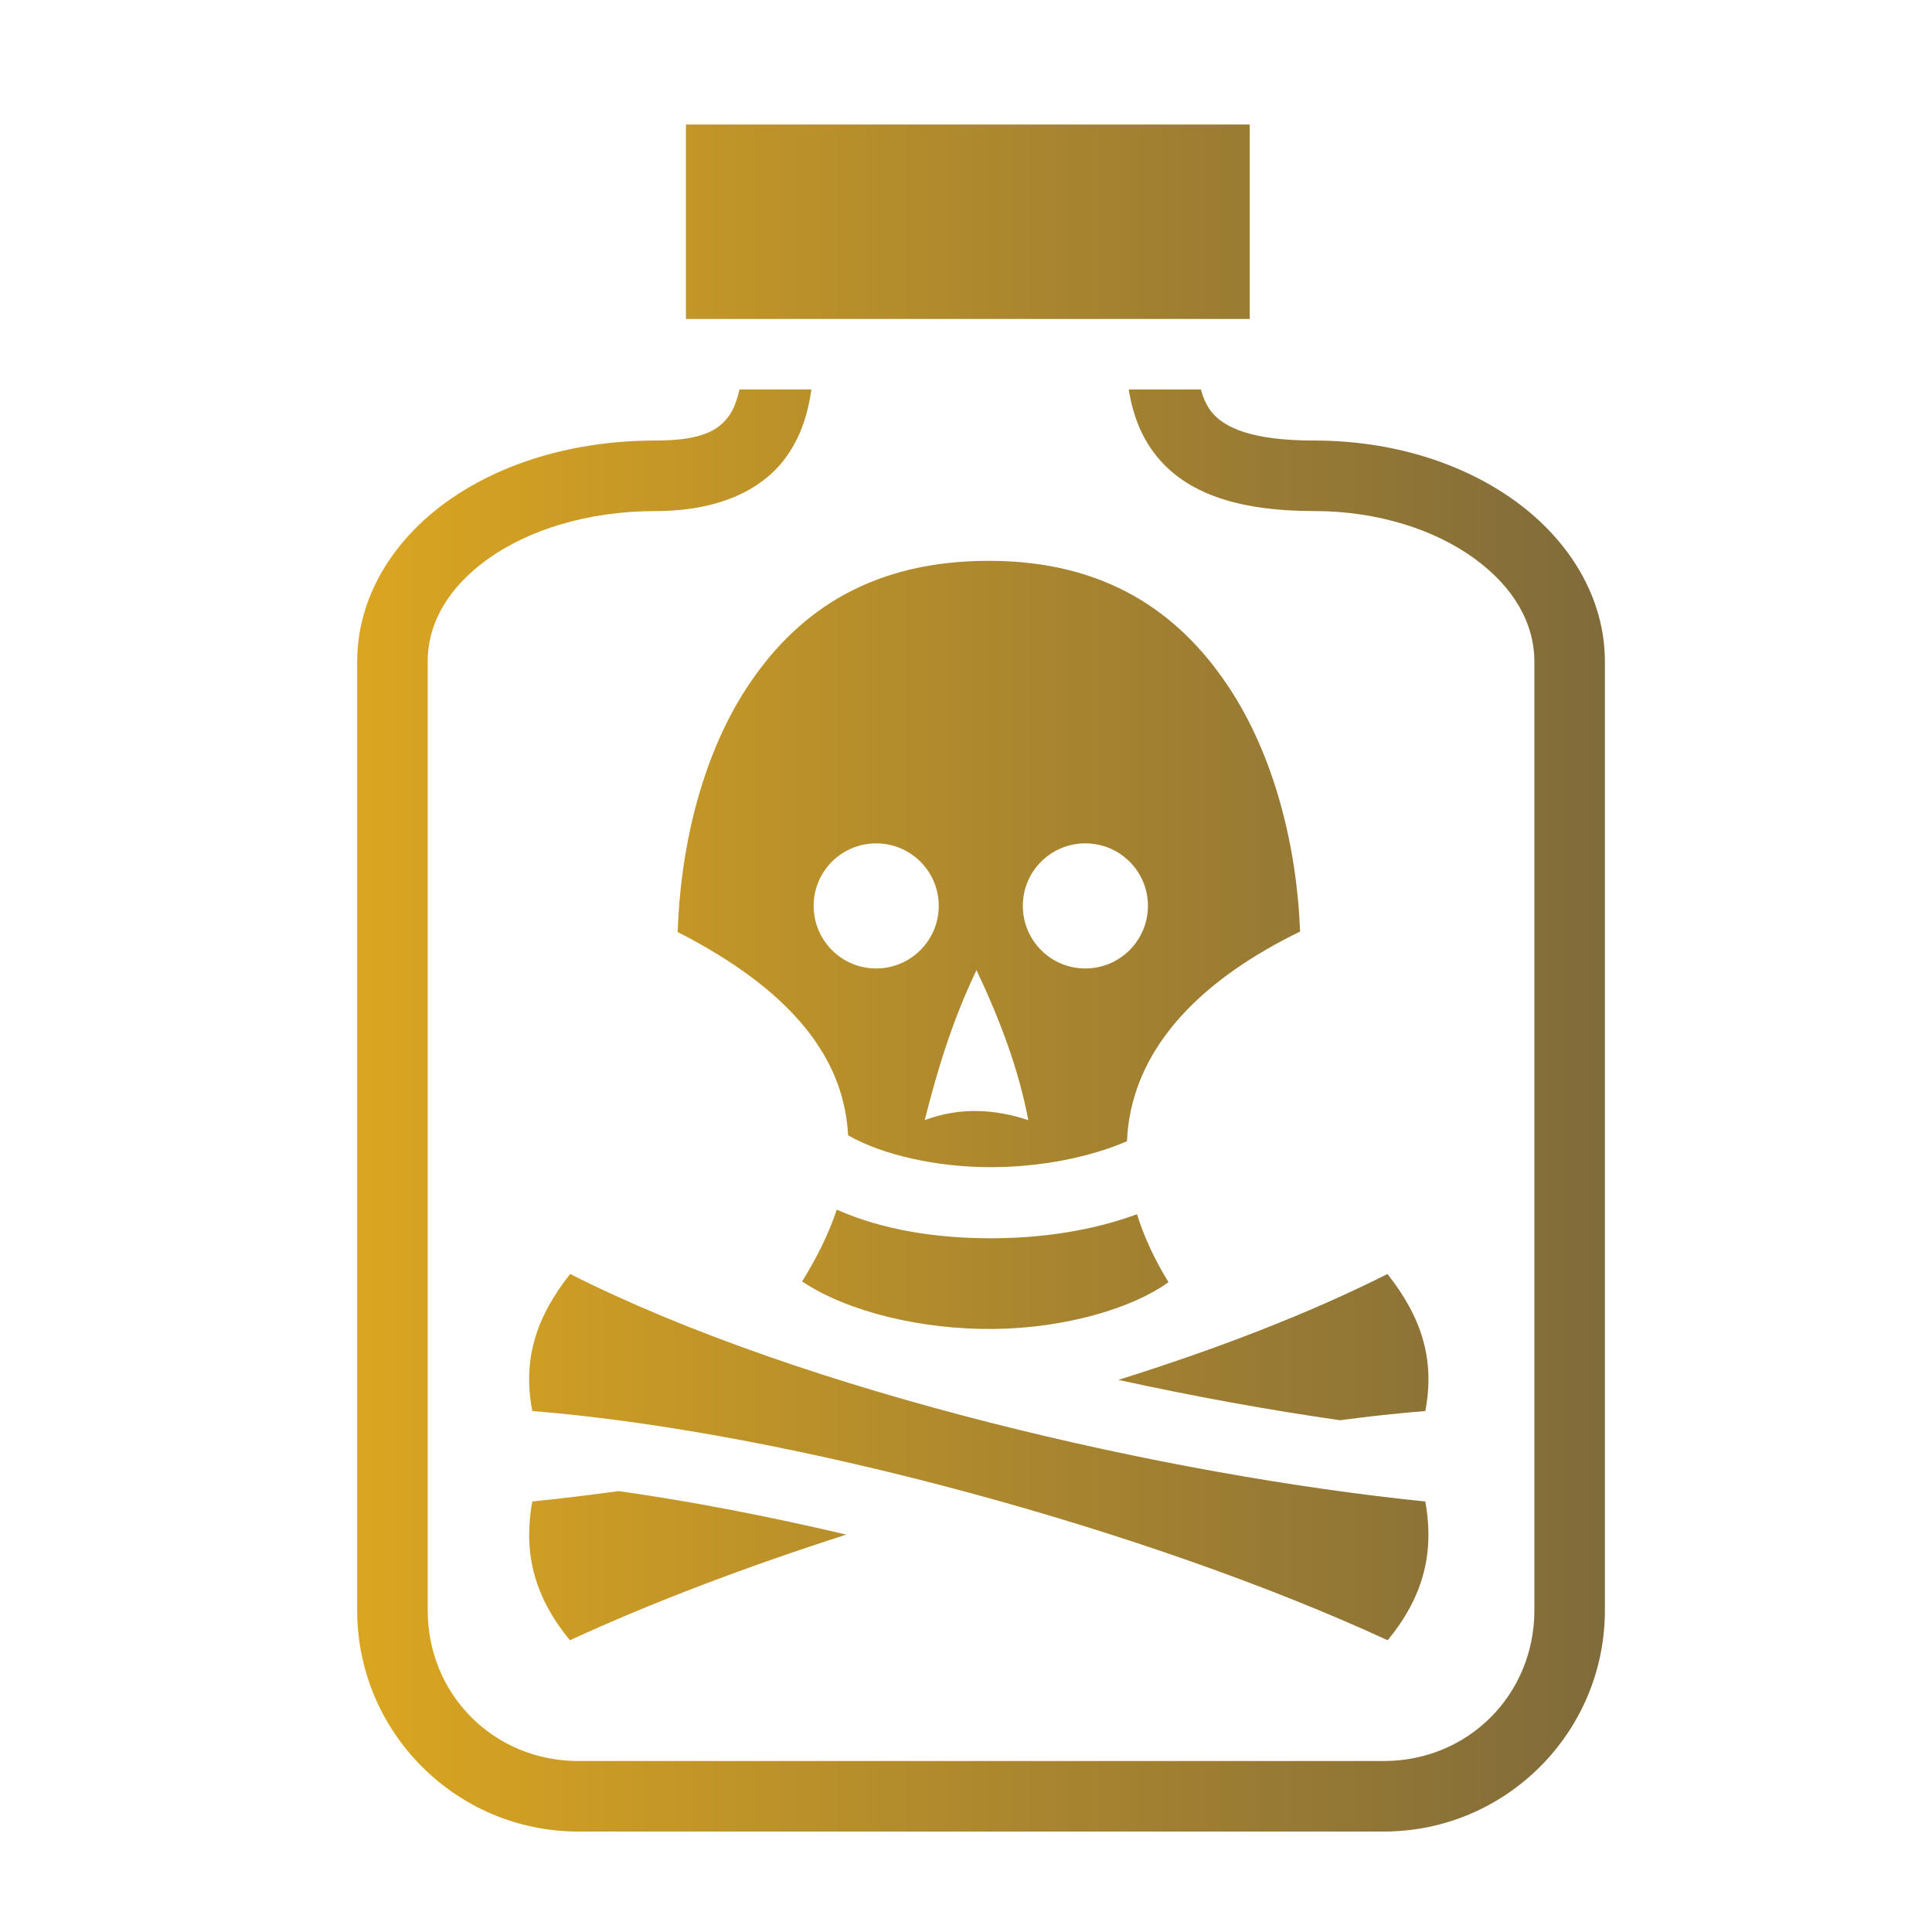
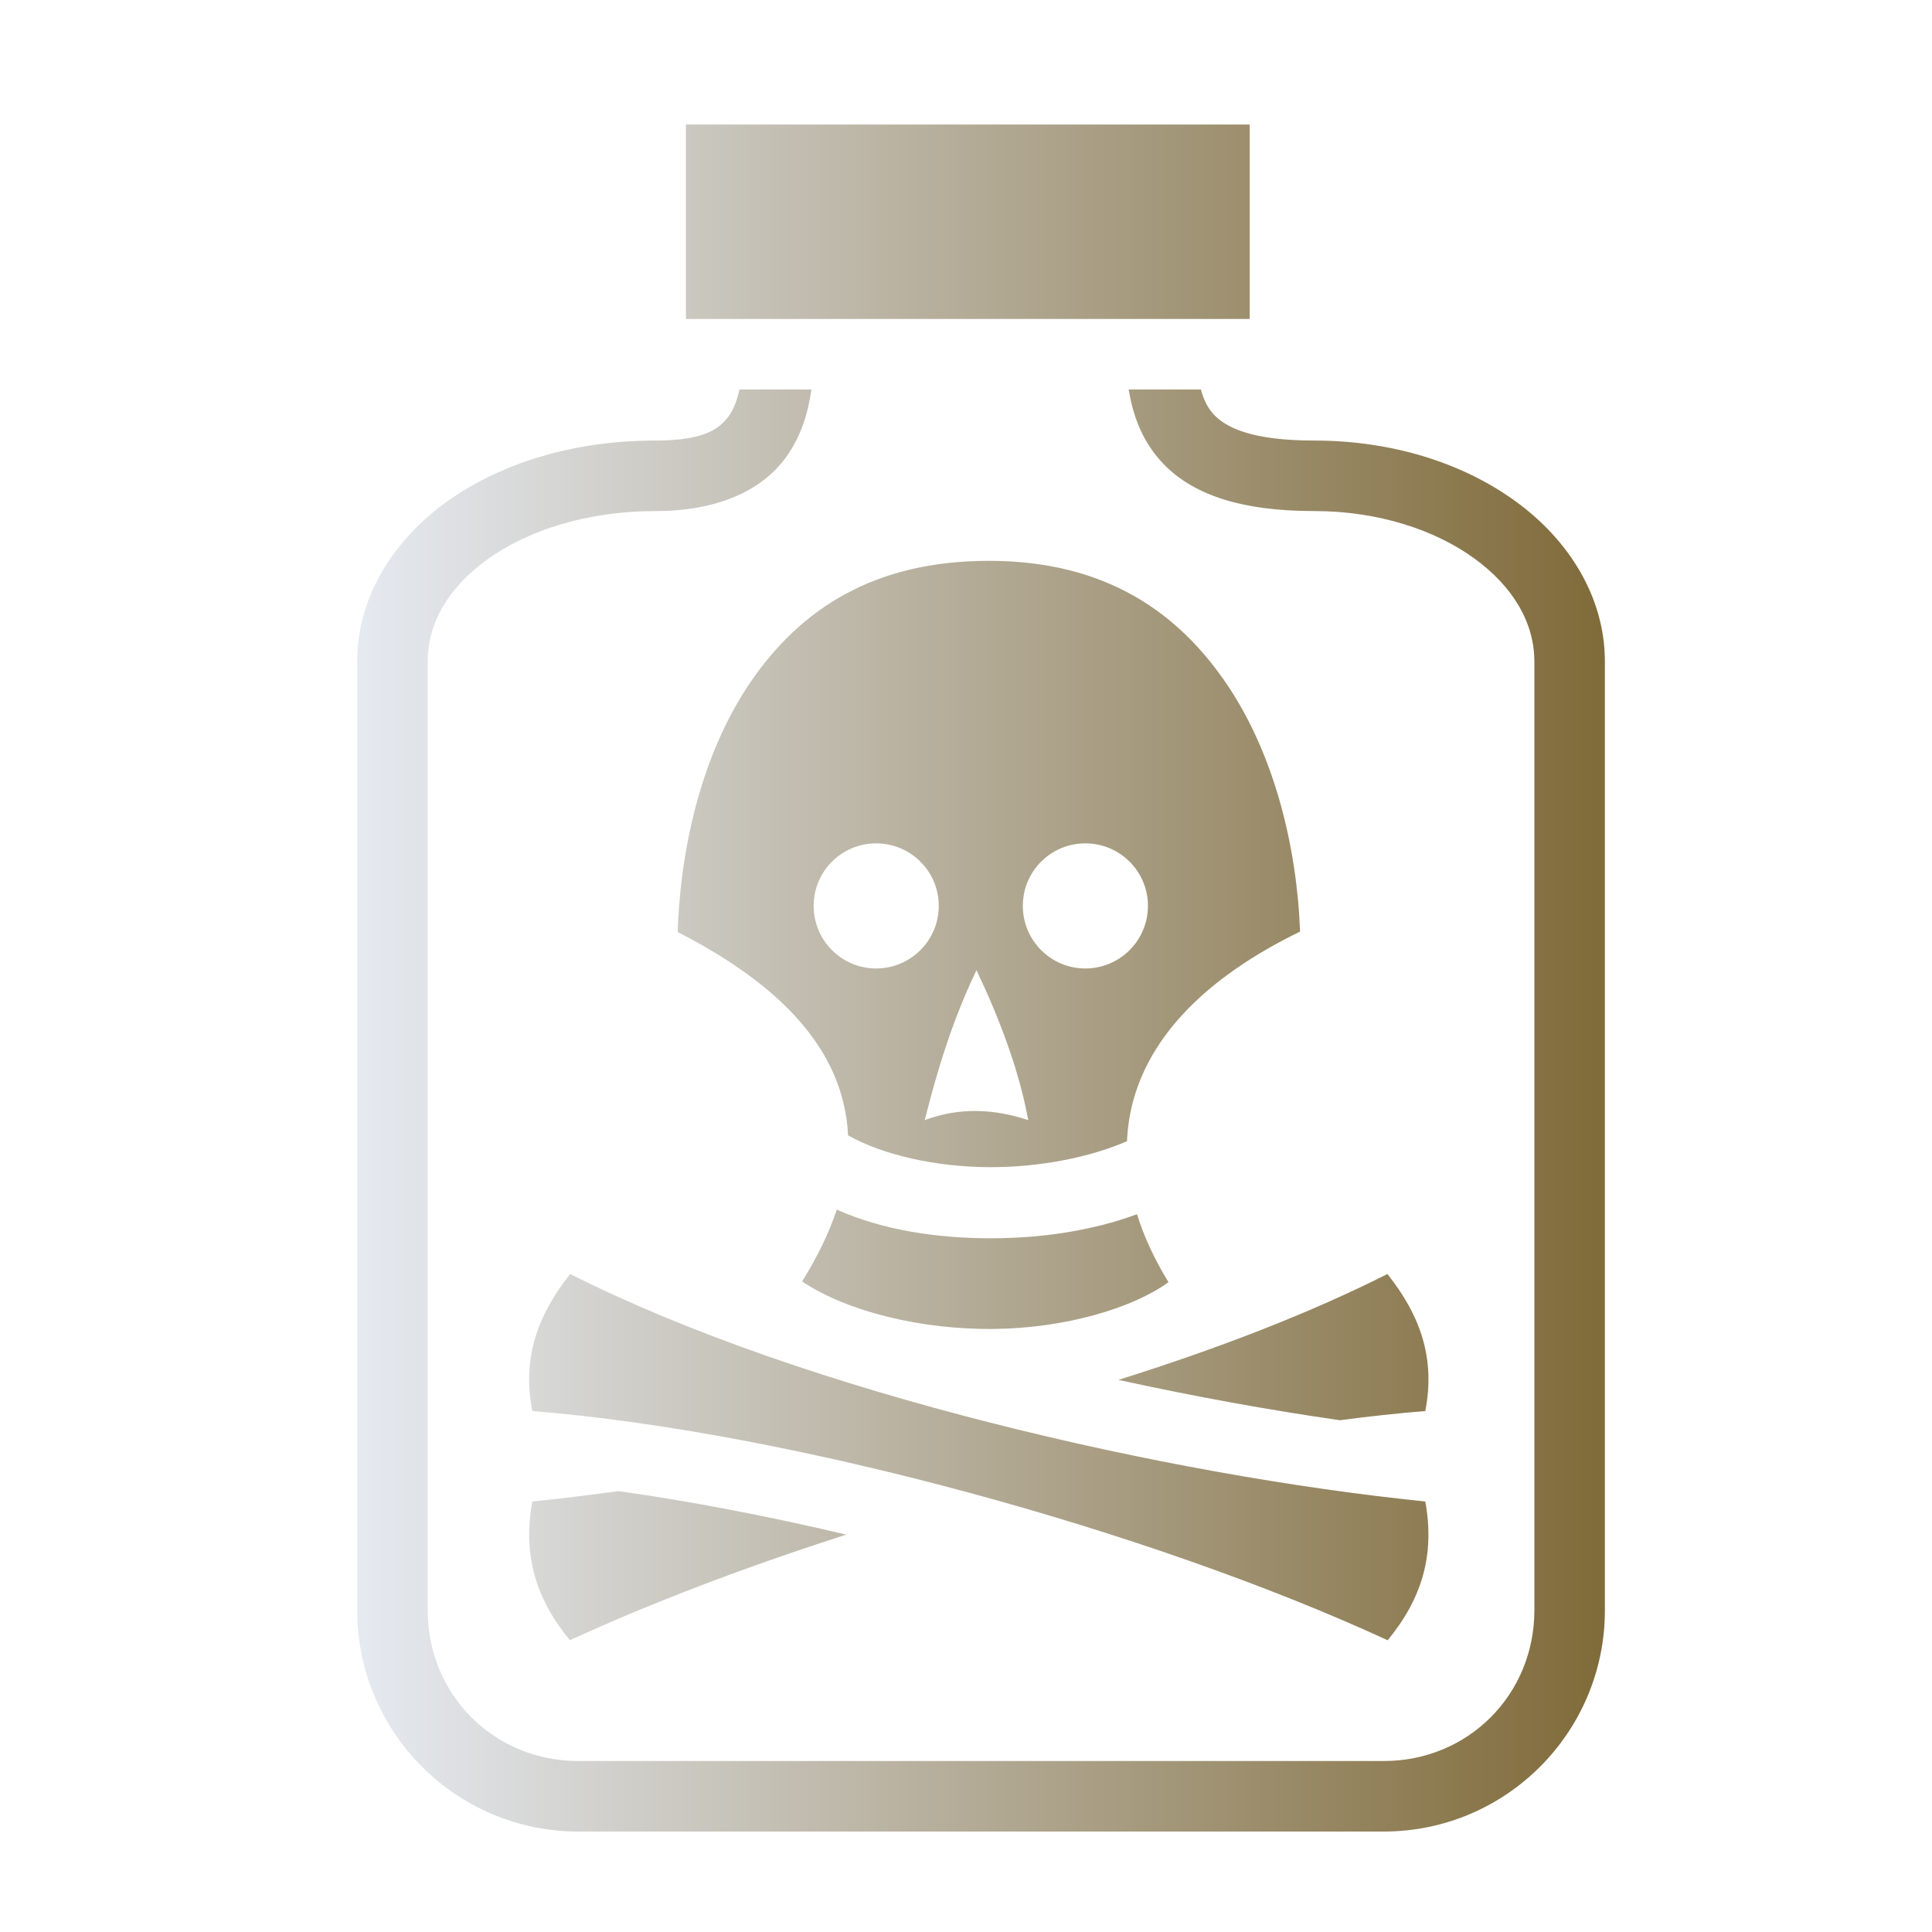
<svg xmlns="http://www.w3.org/2000/svg" viewBox="0 0 512 512" width="512" height="512" style="height: 512px; width: 512px;">
  <defs>
    <linearGradient id="lorc-poison-bottle-gradient-1">
-       <stop offset="0%" stop-color="#daa520" stop-opacity="1" />
+       <stop offset="0%" stop-color="#e5e9f0" stop-opacity="1" />
      <stop offset="100%" stop-color="#806b3a" stop-opacity="1" />
    </linearGradient>
  </defs>
  <g class="" transform="translate(0,0)" style="">
    <path d="M181.78 33v51.53h149.407V33H181.78zm14.19 70.22c-.66 2.9-1.554 5.263-2.75 6.936-2.684 3.75-7.033 6.594-19.5 6.594-21.54 0-40.804 5.862-55.157 16.094-14.353 10.232-23.907 25.398-23.907 42.5V426.75c0 32.34 26.255 58.625 58.594 58.625h213.47c32.338 0 58.592-26.286 58.592-58.625V175.344c0-17.102-9.527-32.2-23.593-42.438-14.067-10.237-32.83-16.156-53.44-16.156-16.69 0-23.62-3.488-26.874-7.188-1.41-1.604-2.43-3.698-3.156-6.343h-19.125c1.073 6.658 3.37 13.137 8.25 18.686 8.11 9.223 21.523 13.53 40.906 13.53 16.978 0 32.056 5.008 42.44 12.564 10.38 7.556 15.905 17.1 15.905 27.344V426.75c0 22.355-17.55 39.938-39.906 39.938H153.25c-22.355 0-39.906-17.583-39.906-39.938V175.344c0-10.245 5.455-19.72 16.062-27.28 10.607-7.563 26.22-12.626 44.313-12.626 15.962 0 28.056-5.142 34.686-14.407 3.904-5.455 5.733-11.545 6.625-17.81h-19.06zm66.093 45.405c-30.545 0-50.062 12.865-63.282 32.313-12.295 18.09-18.387 42.315-19.186 66.062 25.033 12.795 39.555 27.632 43.844 44.97.734 2.967 1.173 5.942 1.312 8.905 9.01 5.134 23.22 8.44 37.813 8.438 12.935-.002 26.08-2.538 36.093-6.875.152-3.325.617-6.662 1.47-10 4.486-17.583 19.028-33.2 44.405-45.563-.838-22.46-6.793-46.595-19-64.938-13.2-19.84-32.745-33.312-63.467-33.312zM232.188 223.5c9.157 0 16.593 7.405 16.593 16.563 0 9.157-7.435 16.593-16.593 16.593-9.157 0-16.562-7.436-16.562-16.594 0-9.157 7.405-16.562 16.563-16.562zm55.437 0c9.158 0 16.594 7.405 16.594 16.563 0 9.157-7.438 16.593-16.595 16.593-9.158 0-16.563-7.436-16.563-16.594 0-9.157 7.405-16.562 16.563-16.562zm-28.844 33.594c6.275 13.248 11.25 26.503 13.72 39.75-9.148-3.022-18.29-3.426-27.438 0 3.34-13.25 7.352-26.504 13.72-39.75zm-37.03 63.47c-2.136 6.42-5.285 12.778-9.188 19.03 11.93 7.99 31.58 12.81 50.875 12.594 18.97-.214 36.878-5.57 46.22-12.407-3.55-5.764-6.412-11.8-8.344-18-11.947 4.416-25.424 6.375-38.75 6.376-14.447.002-28.77-2.222-40.813-7.594zm-70.656 17.06c-8.9 11.268-12.694 22.493-10.03 36.313 68.925 5.54 164.194 31.92 226.686 60.75 9.16-11.166 12.518-22.67 9.97-36.78-67.77-6.867-164.135-28.736-226.626-60.282zm216.594 0c-20.79 10.496-45.326 19.907-71.313 28.063 20.298 4.434 40.253 8.04 58.72 10.688 7.782-1.026 15.357-1.853 22.624-2.438 2.66-13.82-1.133-25.045-10.033-36.312zm-203.75 57.532c-7.904 1.084-15.56 2.01-22.875 2.75-2.55 14.11.81 25.615 9.968 36.78 21.375-9.86 46.575-19.447 73.25-27.998-20.87-4.912-41.385-8.868-60.343-11.532z" fill="url(#lorc-poison-bottle-gradient-1)" />
  </g>
</svg>
